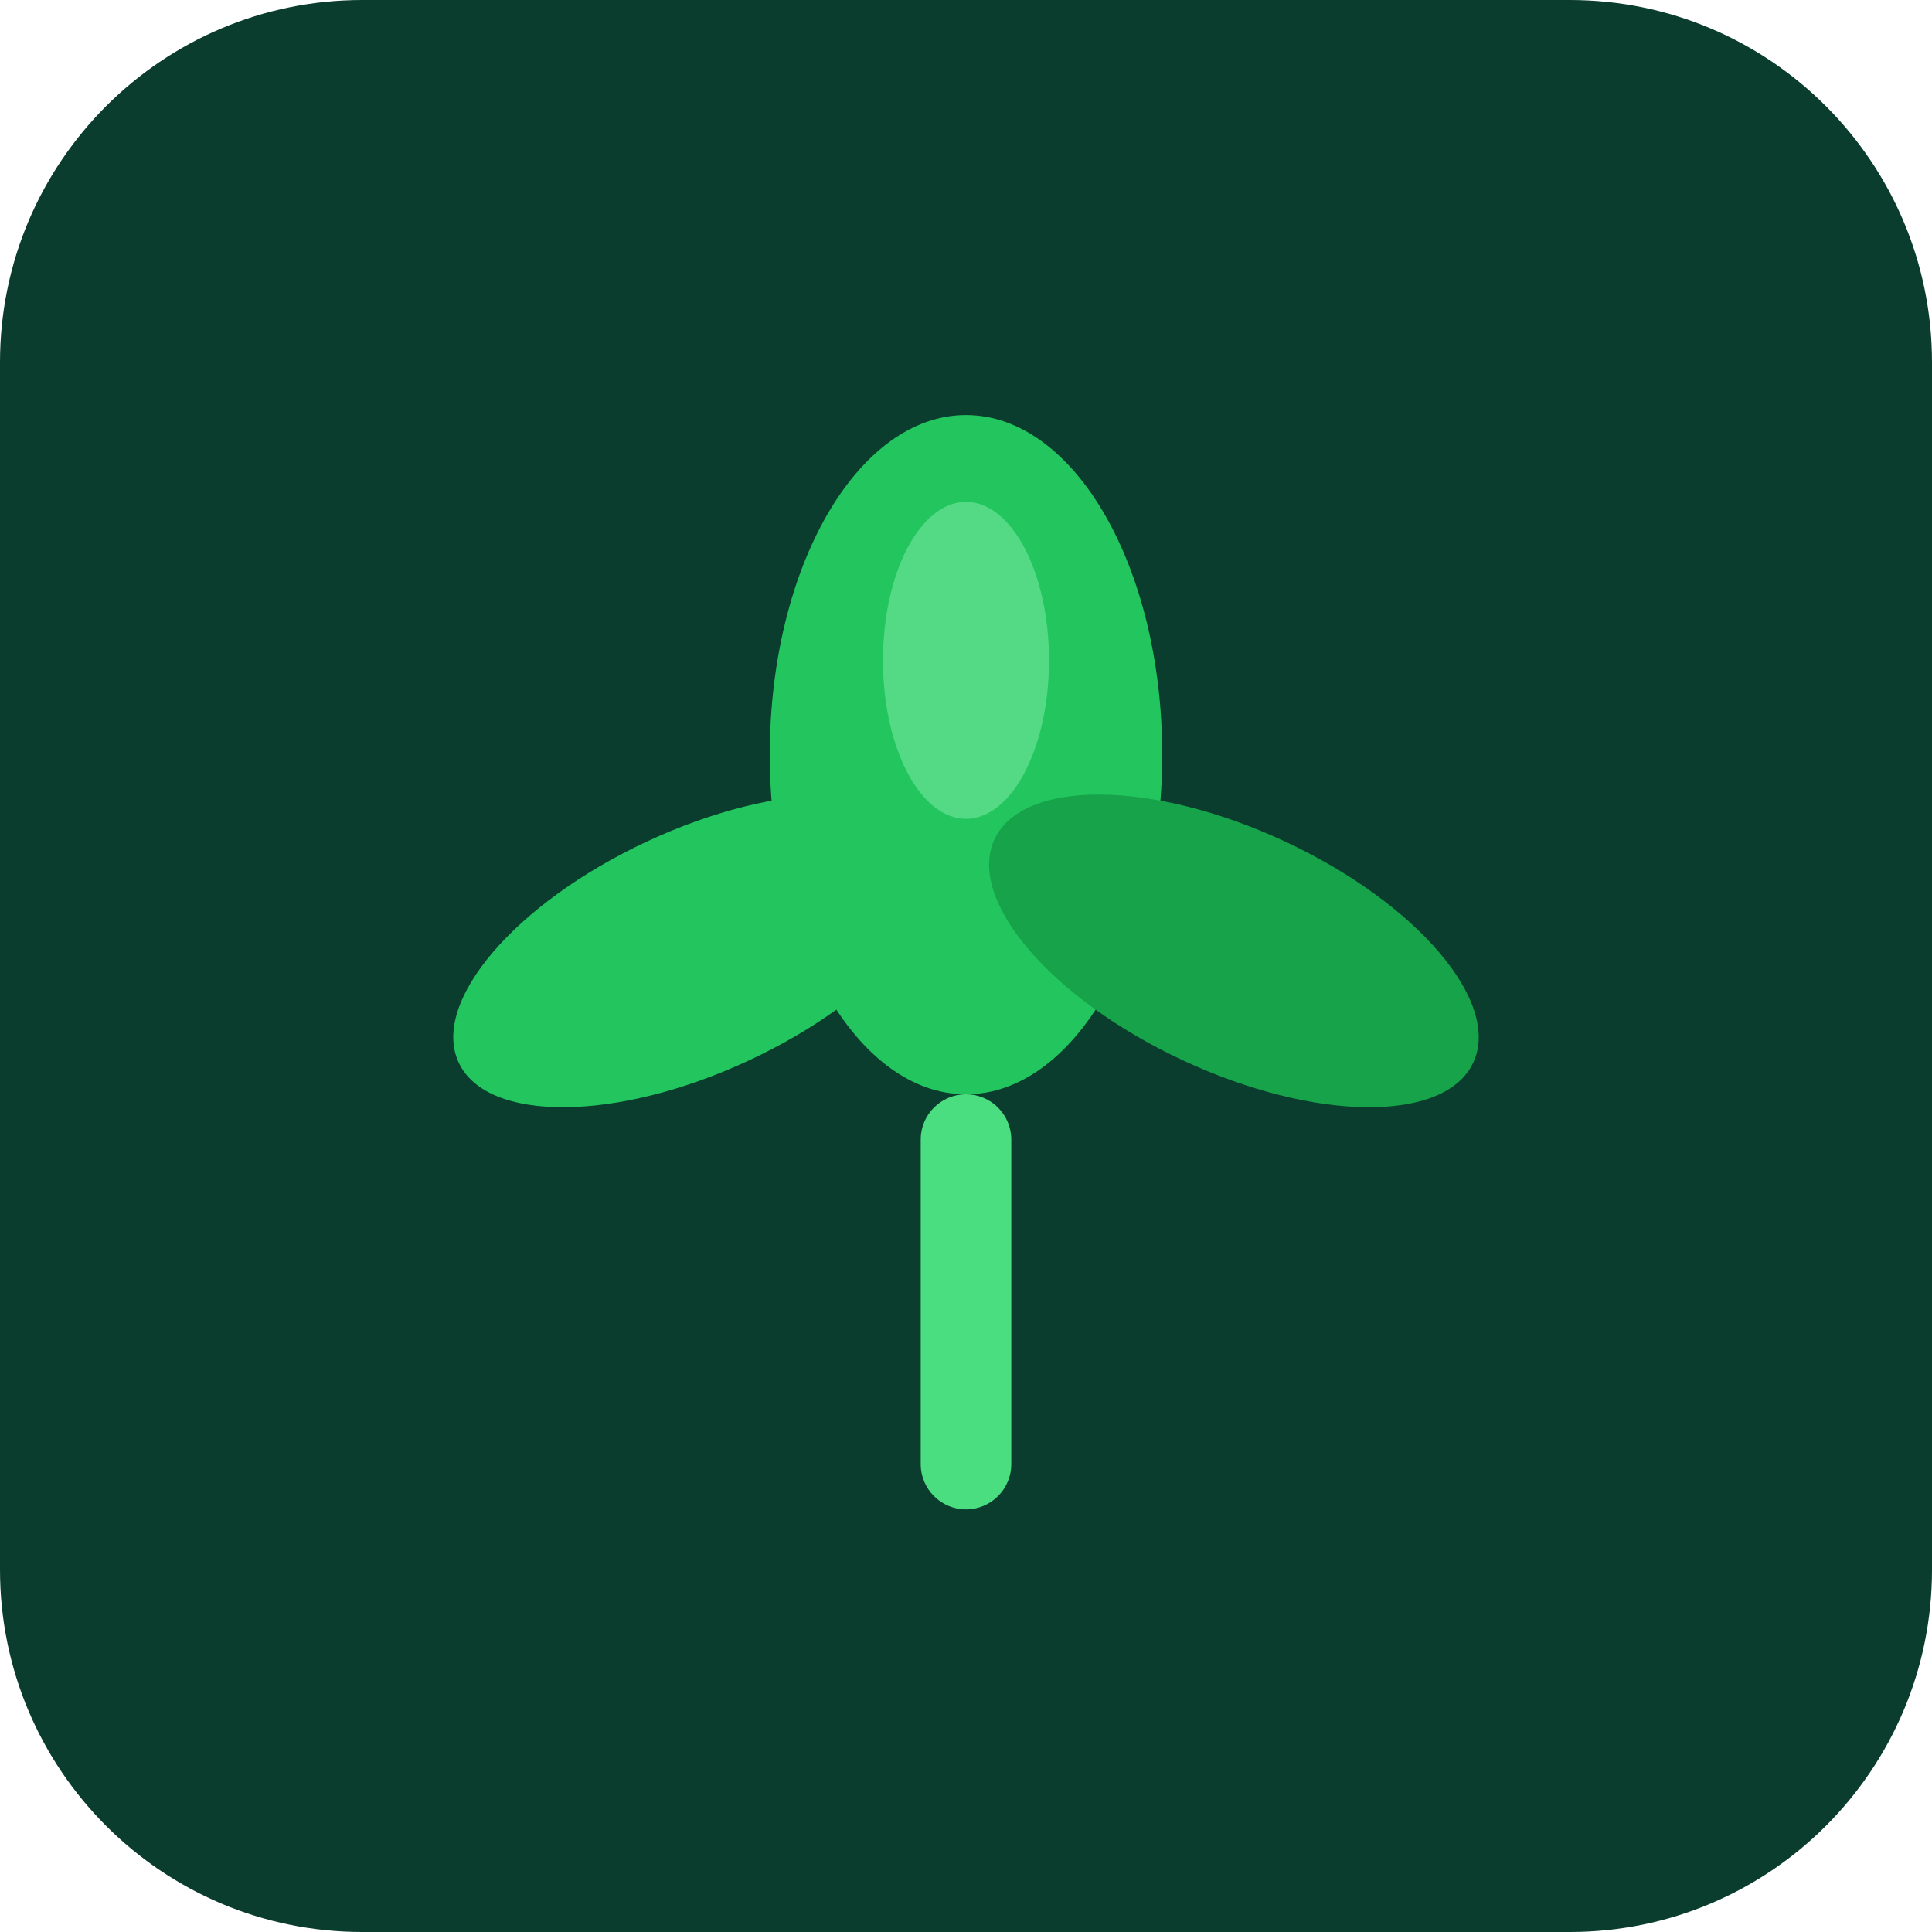
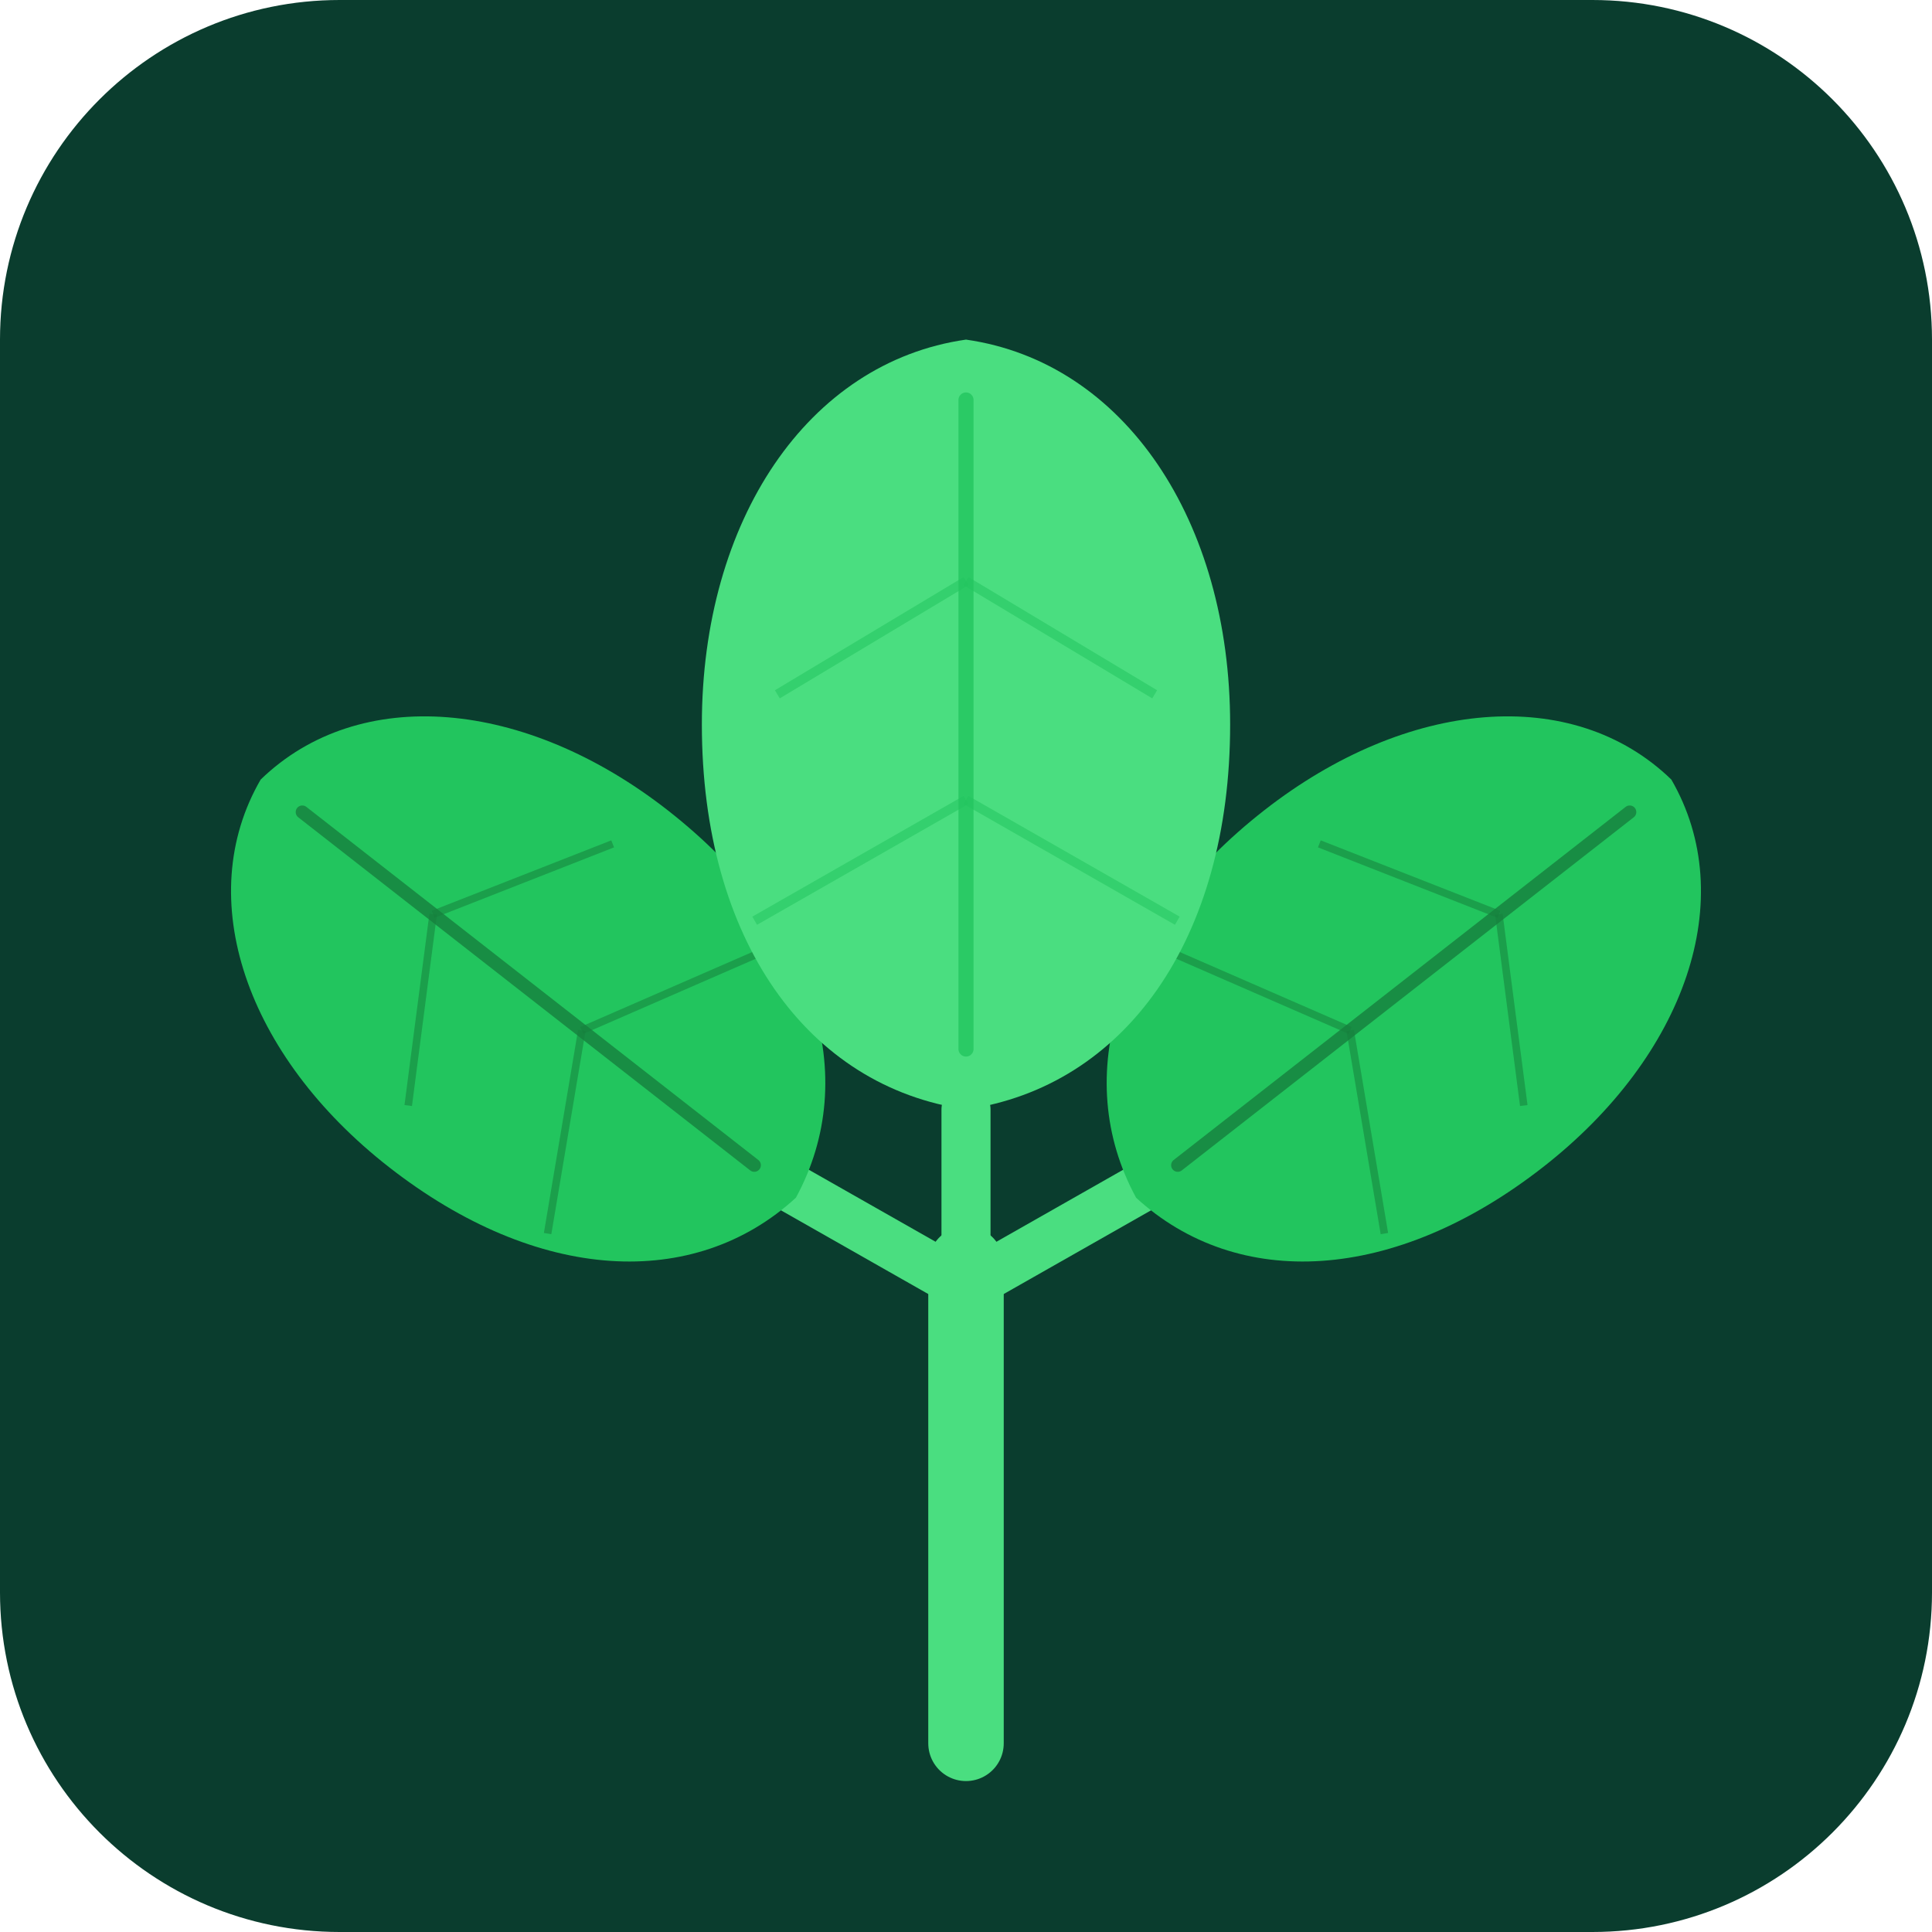
<svg xmlns="http://www.w3.org/2000/svg" viewBox="0 0 512 512">
-   <rect width="512" height="512" rx="96" fill="#0A3D2E" />
-   <rect x="244" y="290" width="24" height="110" rx="12" fill="#4ADE80" />
-   <ellipse cx="256" cy="200" rx="52" ry="90" fill="#22C55E" />
-   <ellipse cx="185" cy="252" rx="70" ry="32" fill="#22C55E" transform="rotate(-25 185 252)" />
-   <ellipse cx="327" cy="252" rx="70" ry="32" fill="#16A34A" transform="rotate(25 327 252)" />
-   <ellipse cx="256" cy="175" rx="22" ry="42" fill="#86EFAC" opacity="0.5" />
+   <rect width="512" height="512" rx="90" fill="#0A3D2E" />
+   <line x1="256" y1="462" x2="256" y2="335" stroke="#4ADE80" stroke-width="20" stroke-linecap="round" />
+   <line x1="254" y1="340" x2="210" y2="315" stroke="#4ADE80" stroke-width="13" stroke-linecap="round" />
+   <line x1="258" y1="340" x2="302" y2="315" stroke="#4ADE80" stroke-width="13" stroke-linecap="round" />
+   <line x1="256" y1="336" x2="256" y2="294" stroke="#4ADE80" stroke-width="13" stroke-linecap="round" />
+   <g transform="translate(140,262) rotate(-52)">
+     <path d="M 0,-90 C 36,-85 60,-48 60,0 C 60,50 36,84 0,90 C -36,84 -60,50 -60,0 C -60,-48 -36,-85 0,-90 Z" fill="#22C55E" />
+     <line x1="0" y1="-76" x2="0" y2="76" stroke="#15803D" stroke-width="3.5" stroke-linecap="round" opacity="0.8" />
+     <line x1="0" y1="-32" x2="-44" y2="-6" stroke="#15803D" stroke-width="2" opacity="0.55" />
+     <line x1="0" y1="-32" x2=" 44" y2="-6" stroke="#15803D" stroke-width="2" opacity="0.55" />
+     <line x1="0" y1=" 18" x2="-48" y2=" 44" stroke="#15803D" stroke-width="2" opacity="0.55" />
+     <line x1="0" y1=" 18" x2=" 48" y2=" 44" stroke="#15803D" stroke-width="2" opacity="0.55" />
+   </g>
+   <g transform="translate(372,262) rotate(52)">
+     <path d="M 0,-90 C 36,-85 60,-48 60,0 C 60,50 36,84 0,90 C -36,84 -60,50 -60,0 C -60,-48 -36,-85 0,-90 Z" fill="#22C55E" />
+     <line x1="0" y1="-76" x2="0" y2="76" stroke="#15803D" stroke-width="3.5" stroke-linecap="round" opacity="0.8" />
+     <line x1="0" y1="-32" x2="-44" y2="-6" stroke="#15803D" stroke-width="2" opacity="0.55" />
+     <line x1="0" y1="-32" x2=" 44" y2="-6" stroke="#15803D" stroke-width="2" opacity="0.55" />
+     <line x1="0" y1=" 18" x2="-48" y2=" 44" stroke="#15803D" stroke-width="2" opacity="0.55" />
+     <line x1="0" y1=" 18" x2=" 48" y2=" 44" stroke="#15803D" stroke-width="2" opacity="0.55" />
+   </g>
+   <g transform="translate(256,192)">
+     <path d="M 0,-102 C 42,-96 70,-54 70,0 C 70,57 42,96 0,102 C -42,96 -70,57 -70,0 C -70,-54 -42,-96 0,-102 Z" fill="#4ADE80" />
+     <line x1="0" y1="-86" x2="0" y2="86" stroke="#22C55E" stroke-width="4" stroke-linecap="round" opacity="0.8" />
+     <line x1="0" y1="-38" x2="-50" y2="-8" stroke="#22C55E" stroke-width="2.5" opacity="0.55" />
+     <line x1="0" y1="-38" x2=" 50" y2="-8" stroke="#22C55E" stroke-width="2.5" opacity="0.55" />
+     <line x1="0" y1=" 20" x2="-56" y2=" 52" stroke="#22C55E" stroke-width="2.5" opacity="0.55" />
+     <line x1="0" y1=" 20" x2=" 56" y2=" 52" stroke="#22C55E" stroke-width="2.5" opacity="0.55" />
+   </g>
</svg>
